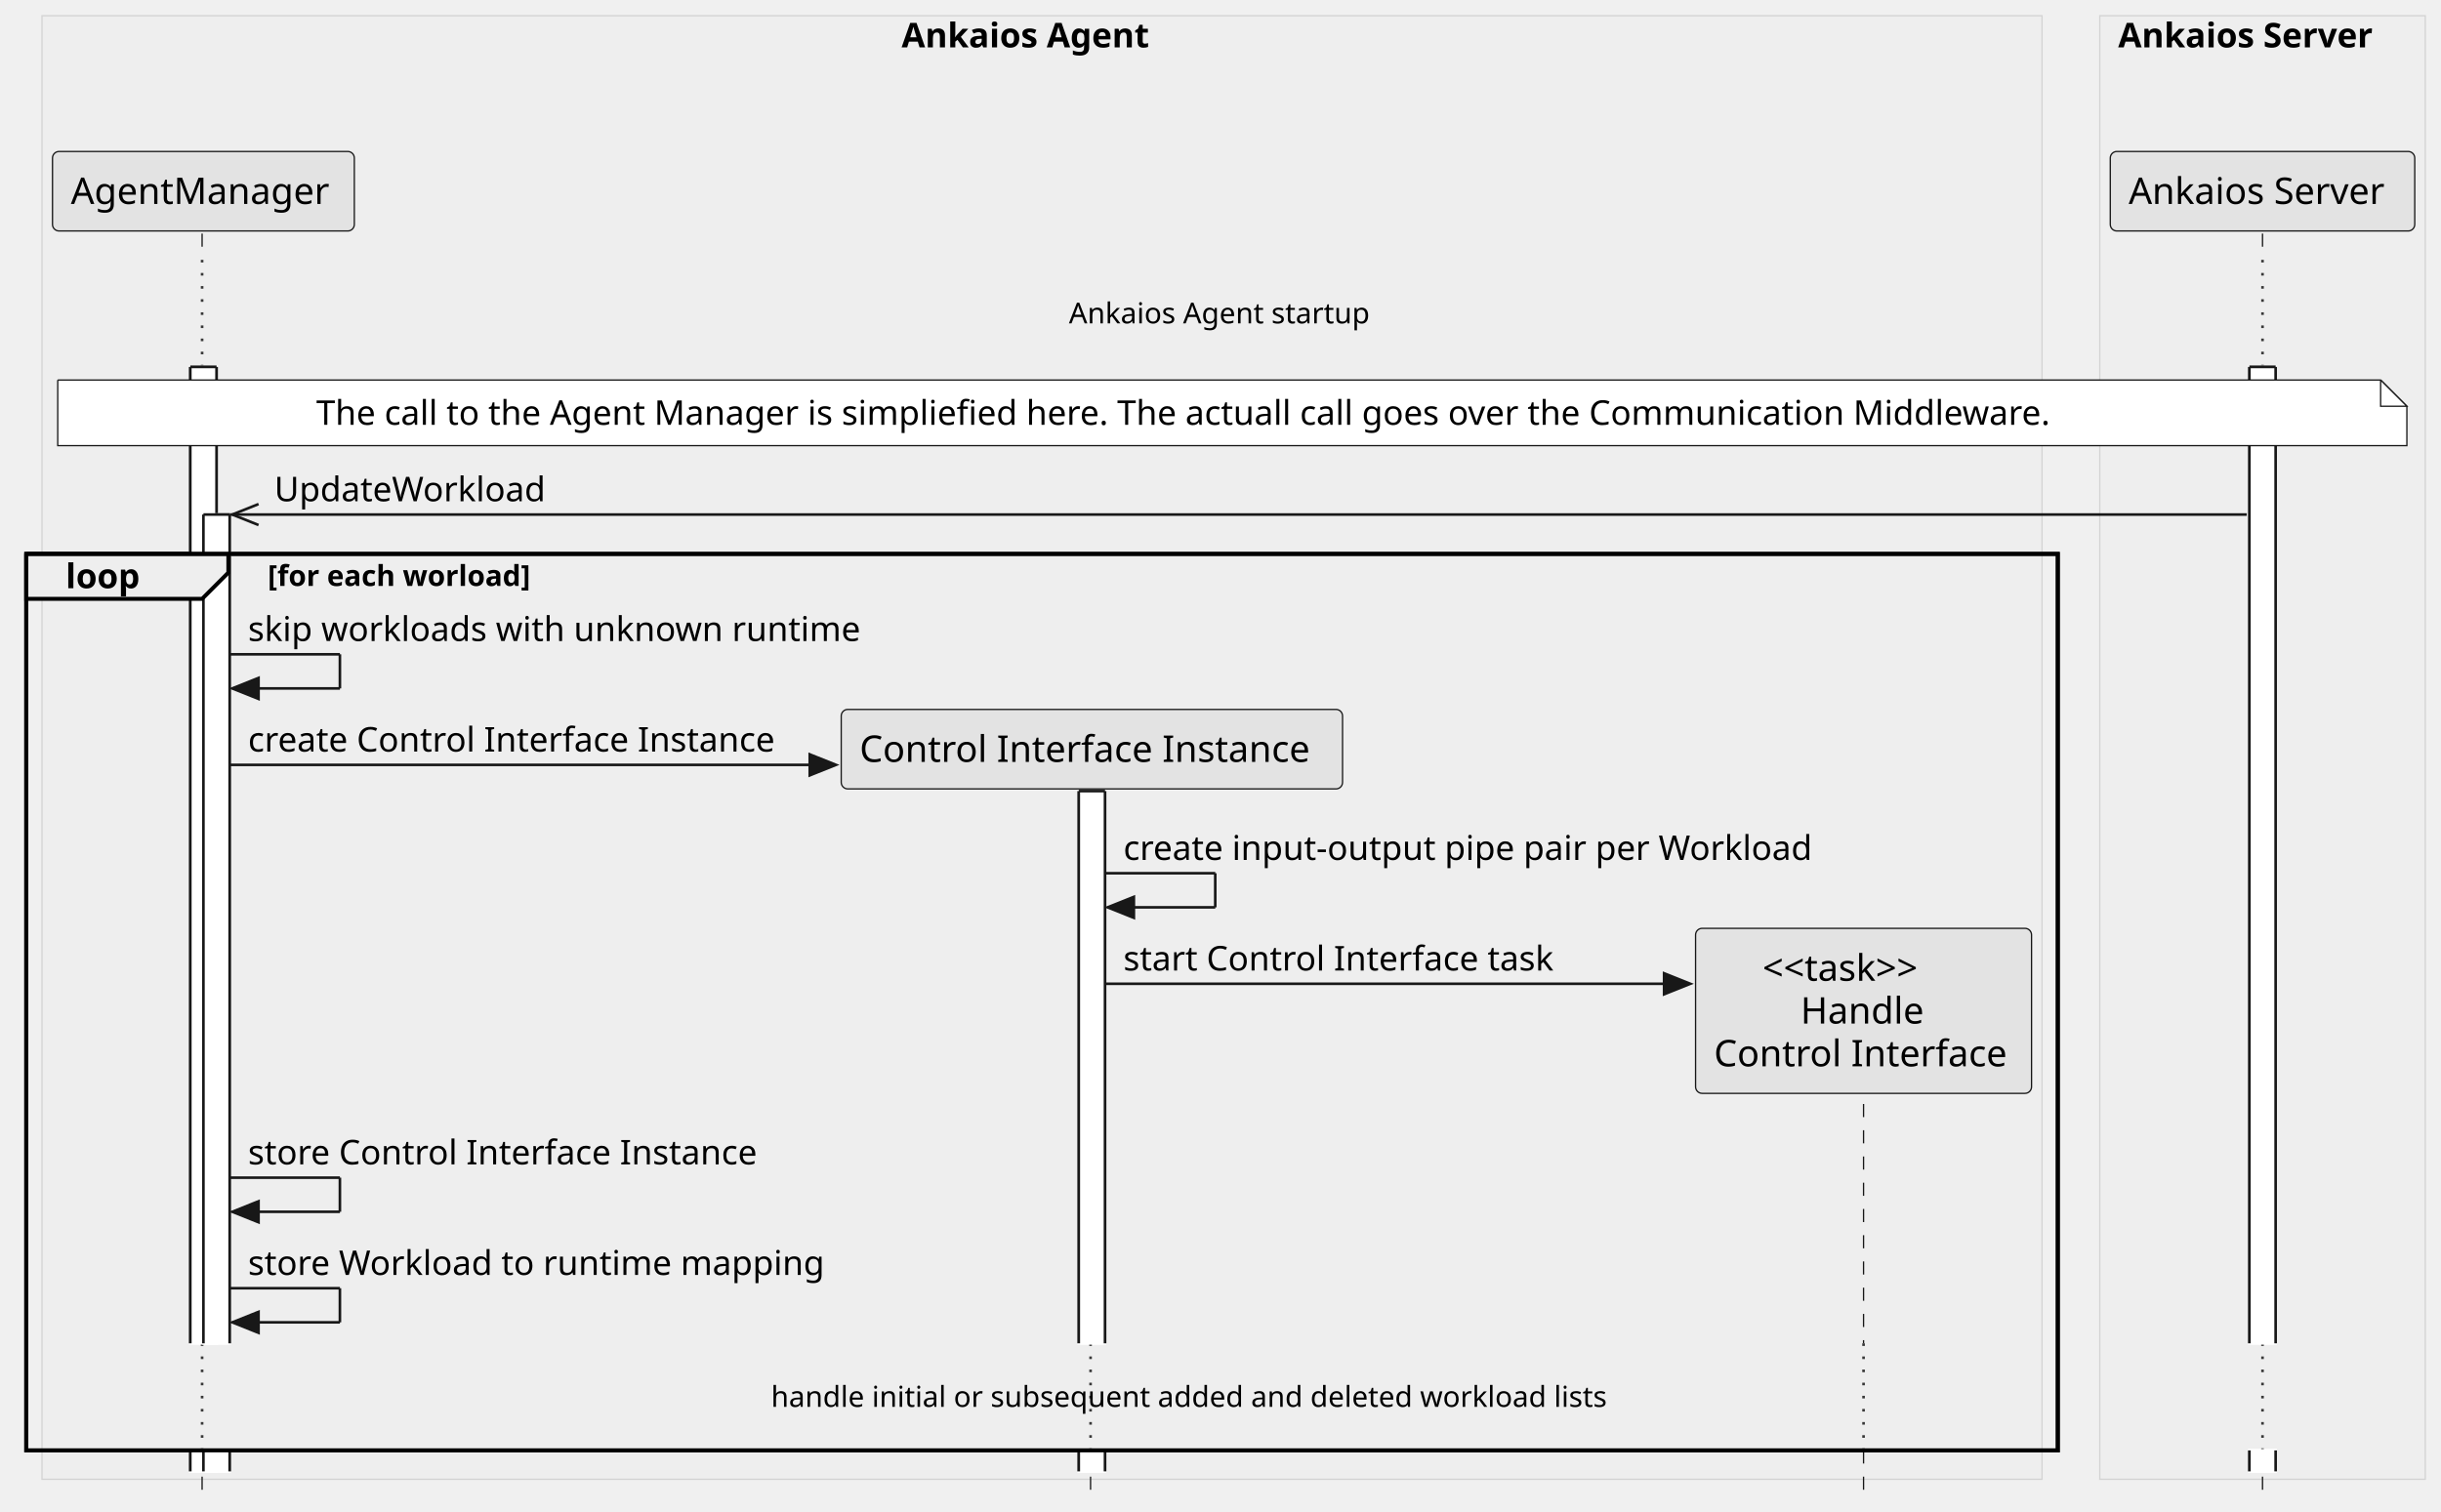
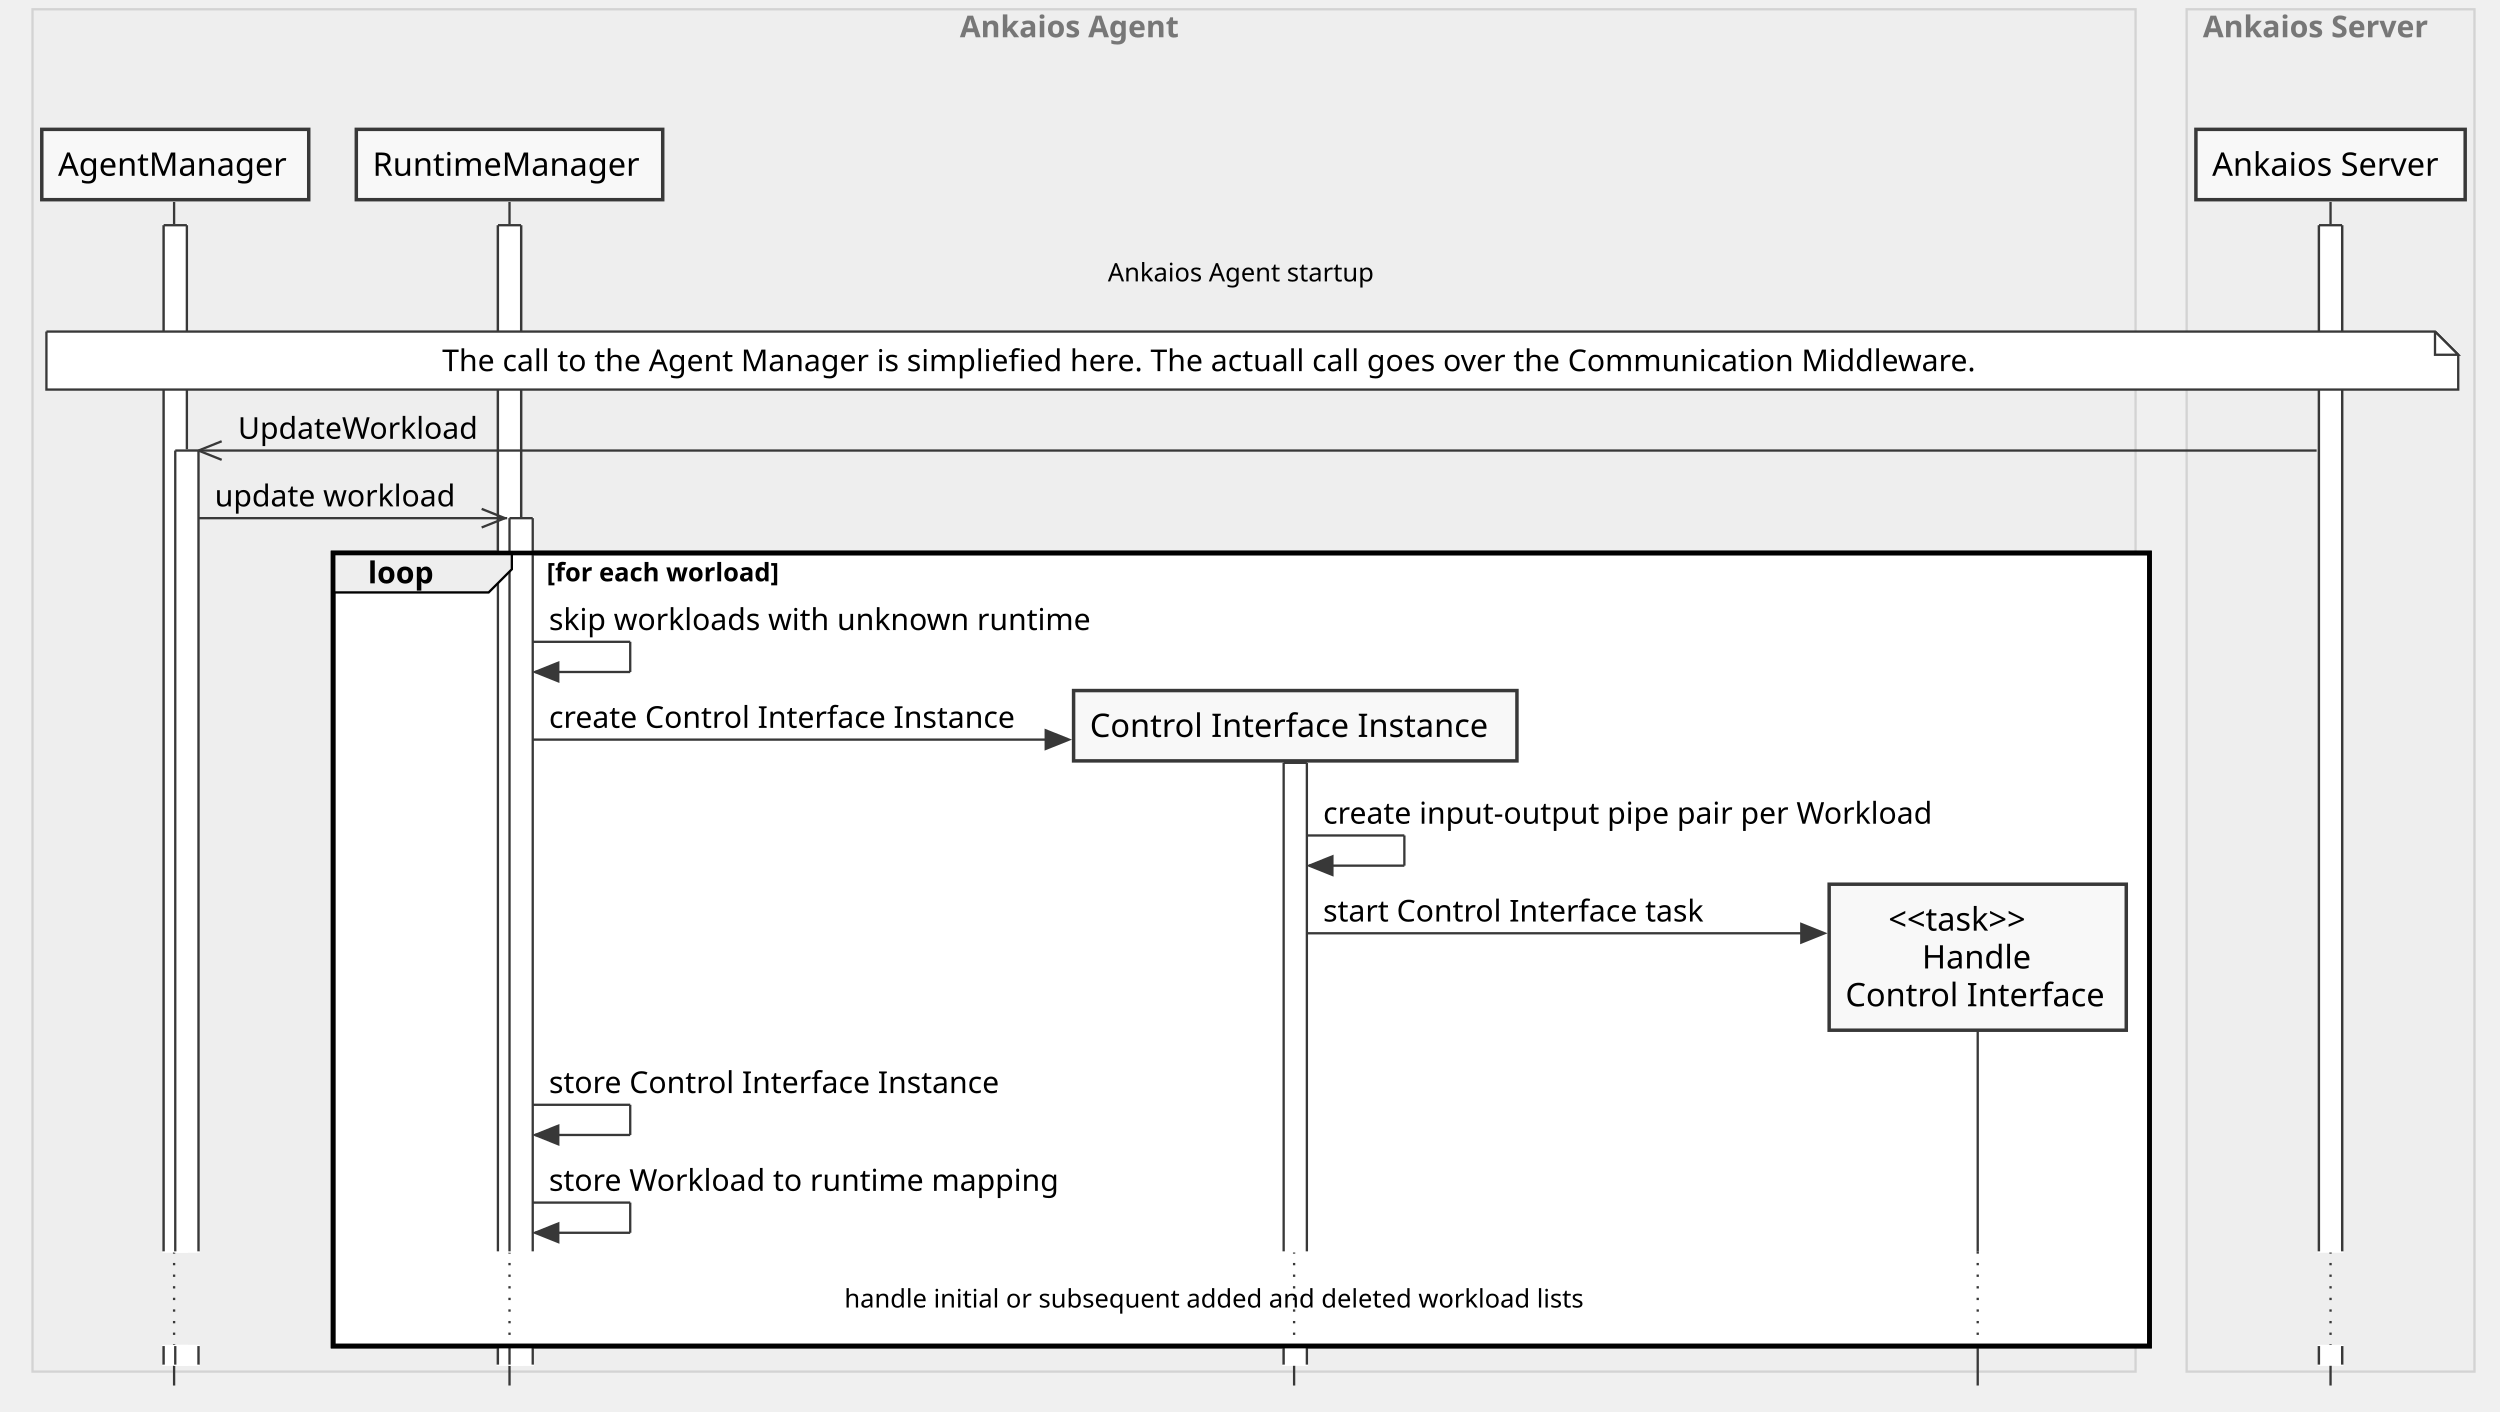
- <svg xmlns="http://www.w3.org/2000/svg" contentStyleType="text/css" height="576px" preserveAspectRatio="none" style="width:930px;height:576px;background:#FFFFFF;" version="1.1" viewBox="0 0 930 576" width="930px" zoomAndPan="magnify">
+ <svg xmlns="http://www.w3.org/2000/svg" contentScriptType="application/ecmascript" contentStyleType="text/css" height="608px" preserveAspectRatio="none" style="width:1077px;height:608px;" version="1.1" viewBox="0 0 1077 608" width="1077px" zoomAndPan="magnify">
  <defs />
  <g>
-     <rect fill="#EEEEEE" height="557.75" style="stroke:#D3D3D3;stroke-width:0.5;" width="762" x="16" y="6" />
-     <text fill="#000000" font-family="sans-serif" font-size="13" font-weight="bold" lengthAdjust="spacing" textLength="107" x="343.5" y="18.067">Ankaios Agent</text>
-     <rect fill="#EEEEEE" height="557.75" style="stroke:#D3D3D3;stroke-width:0.5;" width="124" x="800" y="6" />
-     <text fill="#000000" font-family="sans-serif" font-size="13" font-weight="bold" lengthAdjust="spacing" textLength="110" x="807" y="18.067">Ankaios Server</text>
-     <rect fill="#FFFFFF" height="372.117" style="stroke:#FFFFFF;stroke-width:1.0;" width="10" x="72.5" y="139.828" />
-     <line style="stroke:#181818;stroke-width:1.0;" x1="72.5" x2="72.5" y1="139.828" y2="511.945" />
-     <line style="stroke:#181818;stroke-width:1.0;" x1="82.5" x2="82.5" y1="139.828" y2="511.945" />
-     <line style="stroke:#181818;stroke-width:1.0;" x1="72.5" x2="82.5" y1="139.828" y2="139.828" />
-     <rect fill="#FFFFFF" height="8" style="stroke:#FFFFFF;stroke-width:1.0;" width="10" x="72.5" y="552.75" />
-     <line style="stroke:#181818;stroke-width:1.0;" x1="72.5" x2="72.5" y1="552.75" y2="560.75" />
-     <line style="stroke:#181818;stroke-width:1.0;" x1="82.5" x2="82.5" y1="552.75" y2="560.75" />
-     <rect fill="#FFFFFF" height="315.852" style="stroke:#FFFFFF;stroke-width:1.0;" width="10" x="77.5" y="196.094" />
-     <line style="stroke:#181818;stroke-width:1.0;" x1="77.5" x2="77.5" y1="196.094" y2="511.945" />
-     <line style="stroke:#181818;stroke-width:1.0;" x1="87.5" x2="87.5" y1="196.094" y2="511.945" />
-     <line style="stroke:#181818;stroke-width:1.0;" x1="77.5" x2="87.5" y1="196.094" y2="196.094" />
-     <rect fill="#FFFFFF" height="8" style="stroke:#FFFFFF;stroke-width:1.0;" width="10" x="77.5" y="552.75" />
-     <line style="stroke:#181818;stroke-width:1.0;" x1="77.5" x2="77.5" y1="552.75" y2="560.75" />
-     <line style="stroke:#181818;stroke-width:1.0;" x1="87.5" x2="87.5" y1="552.75" y2="560.75" />
-     <rect fill="#FFFFFF" height="210.453" style="stroke:#FFFFFF;stroke-width:1.0;" width="10" x="411" y="301.492" />
-     <line style="stroke:#181818;stroke-width:1.0;" x1="411" x2="411" y1="301.492" y2="511.945" />
-     <line style="stroke:#181818;stroke-width:1.0;" x1="421" x2="421" y1="301.492" y2="511.945" />
-     <line style="stroke:#181818;stroke-width:1.0;" x1="411" x2="421" y1="301.492" y2="301.492" />
-     <rect fill="#FFFFFF" height="8" style="stroke:#FFFFFF;stroke-width:1.0;" width="10" x="411" y="552.75" />
-     <line style="stroke:#181818;stroke-width:1.0;" x1="411" x2="411" y1="552.75" y2="560.75" />
-     <line style="stroke:#181818;stroke-width:1.0;" x1="421" x2="421" y1="552.75" y2="560.75" />
-     <rect fill="#FFFFFF" height="372.117" style="stroke:#FFFFFF;stroke-width:1.0;" width="10" x="857" y="139.828" />
-     <line style="stroke:#181818;stroke-width:1.0;" x1="857" x2="857" y1="139.828" y2="511.945" />
-     <line style="stroke:#181818;stroke-width:1.0;" x1="867" x2="867" y1="139.828" y2="511.945" />
-     <line style="stroke:#181818;stroke-width:1.0;" x1="857" x2="867" y1="139.828" y2="139.828" />
-     <rect fill="#FFFFFF" height="8" style="stroke:#FFFFFF;stroke-width:1.0;" width="10" x="857" y="552.75" />
-     <line style="stroke:#181818;stroke-width:1.0;" x1="857" x2="857" y1="552.75" y2="560.75" />
-     <line style="stroke:#181818;stroke-width:1.0;" x1="867" x2="867" y1="552.75" y2="560.75" />
-     <rect fill="none" height="341.656" style="stroke:#000000;stroke-width:1.5;" width="774" x="10" y="211.094" />
-     <line style="stroke:#181818;stroke-width:0.5;stroke-dasharray:5.0,5.0;" x1="77" x2="77" y1="89.023" y2="99.023" />
-     <line style="stroke:#383838;stroke-width:1.0;stroke-dasharray:1.0,4.0;" x1="77" x2="77" y1="99.023" y2="139.828" />
-     <line style="stroke:#181818;stroke-width:0.5;stroke-dasharray:5.0,5.0;" x1="77" x2="77" y1="139.828" y2="511.945" />
-     <line style="stroke:#383838;stroke-width:1.0;stroke-dasharray:1.0,4.0;" x1="77" x2="77" y1="511.945" y2="552.75" />
-     <line style="stroke:#181818;stroke-width:0.5;stroke-dasharray:5.0,5.0;" x1="77" x2="77" y1="552.75" y2="569.75" />
-     <line style="stroke:#181818;stroke-width:0.5;stroke-dasharray:5.0,5.0;" x1="415.5" x2="415.5" y1="301.008" y2="511.945" />
-     <line style="stroke:#383838;stroke-width:1.0;stroke-dasharray:1.0,4.0;" x1="415.5" x2="415.5" y1="511.945" y2="552.75" />
-     <line style="stroke:#181818;stroke-width:0.5;stroke-dasharray:5.0,5.0;" x1="415.5" x2="415.5" y1="552.75" y2="569.75" />
-     <line style="stroke:#181818;stroke-width:0.5;stroke-dasharray:5.0,5.0;" x1="710" x2="710" y1="400.734" y2="511.945" />
-     <line style="stroke:#383838;stroke-width:1.0;stroke-dasharray:1.0,4.0;" x1="710" x2="710" y1="511.945" y2="552.75" />
-     <line style="stroke:#181818;stroke-width:0.5;stroke-dasharray:5.0,5.0;" x1="710" x2="710" y1="552.75" y2="569.75" />
-     <line style="stroke:#181818;stroke-width:0.5;stroke-dasharray:5.0,5.0;" x1="862" x2="862" y1="89.023" y2="99.023" />
-     <line style="stroke:#383838;stroke-width:1.0;stroke-dasharray:1.0,4.0;" x1="862" x2="862" y1="99.023" y2="139.828" />
-     <line style="stroke:#181818;stroke-width:0.5;stroke-dasharray:5.0,5.0;" x1="862" x2="862" y1="139.828" y2="511.945" />
-     <line style="stroke:#383838;stroke-width:1.0;stroke-dasharray:1.0,4.0;" x1="862" x2="862" y1="511.945" y2="552.75" />
-     <line style="stroke:#181818;stroke-width:0.5;stroke-dasharray:5.0,5.0;" x1="862" x2="862" y1="552.75" y2="569.75" />
-     <rect fill="#E3E3E3" height="30.297" rx="2.5" ry="2.5" style="stroke:#181818;stroke-width:0.5;" width="115" x="20" y="57.727" />
-     <text fill="#000000" font-family="sans-serif" font-size="14" lengthAdjust="spacing" textLength="101" x="27" y="77.722">AgentManager</text>
-     <rect fill="#E3E3E3" height="30.297" rx="2.5" ry="2.5" style="stroke:#181818;stroke-width:0.5;" width="116" x="804" y="57.727" />
-     <text fill="#000000" font-family="sans-serif" font-size="14" lengthAdjust="spacing" textLength="102" x="811" y="77.722">Ankaios Server</text>
-     <rect fill="#FFFFFF" height="372.117" style="stroke:#FFFFFF;stroke-width:1.0;" width="10" x="72.5" y="139.828" />
-     <line style="stroke:#181818;stroke-width:1.0;" x1="72.5" x2="72.5" y1="139.828" y2="511.945" />
-     <line style="stroke:#181818;stroke-width:1.0;" x1="82.5" x2="82.5" y1="139.828" y2="511.945" />
-     <line style="stroke:#181818;stroke-width:1.0;" x1="72.5" x2="82.5" y1="139.828" y2="139.828" />
-     <rect fill="#FFFFFF" height="8" style="stroke:#FFFFFF;stroke-width:1.0;" width="10" x="72.5" y="552.75" />
-     <line style="stroke:#181818;stroke-width:1.0;" x1="72.5" x2="72.5" y1="552.75" y2="560.75" />
-     <line style="stroke:#181818;stroke-width:1.0;" x1="82.5" x2="82.5" y1="552.75" y2="560.75" />
-     <rect fill="#FFFFFF" height="315.852" style="stroke:#FFFFFF;stroke-width:1.0;" width="10" x="77.5" y="196.094" />
-     <line style="stroke:#181818;stroke-width:1.0;" x1="77.5" x2="77.5" y1="196.094" y2="511.945" />
-     <line style="stroke:#181818;stroke-width:1.0;" x1="87.5" x2="87.5" y1="196.094" y2="511.945" />
-     <line style="stroke:#181818;stroke-width:1.0;" x1="77.5" x2="87.5" y1="196.094" y2="196.094" />
-     <rect fill="#FFFFFF" height="8" style="stroke:#FFFFFF;stroke-width:1.0;" width="10" x="77.5" y="552.75" />
-     <line style="stroke:#181818;stroke-width:1.0;" x1="77.5" x2="77.5" y1="552.75" y2="560.75" />
-     <line style="stroke:#181818;stroke-width:1.0;" x1="87.5" x2="87.5" y1="552.75" y2="560.75" />
-     <rect fill="#FFFFFF" height="210.453" style="stroke:#FFFFFF;stroke-width:1.0;" width="10" x="411" y="301.492" />
-     <line style="stroke:#181818;stroke-width:1.0;" x1="411" x2="411" y1="301.492" y2="511.945" />
-     <line style="stroke:#181818;stroke-width:1.0;" x1="421" x2="421" y1="301.492" y2="511.945" />
-     <line style="stroke:#181818;stroke-width:1.0;" x1="411" x2="421" y1="301.492" y2="301.492" />
-     <rect fill="#FFFFFF" height="8" style="stroke:#FFFFFF;stroke-width:1.0;" width="10" x="411" y="552.75" />
-     <line style="stroke:#181818;stroke-width:1.0;" x1="411" x2="411" y1="552.75" y2="560.75" />
-     <line style="stroke:#181818;stroke-width:1.0;" x1="421" x2="421" y1="552.75" y2="560.75" />
-     <rect fill="#FFFFFF" height="372.117" style="stroke:#FFFFFF;stroke-width:1.0;" width="10" x="857" y="139.828" />
-     <line style="stroke:#181818;stroke-width:1.0;" x1="857" x2="857" y1="139.828" y2="511.945" />
-     <line style="stroke:#181818;stroke-width:1.0;" x1="867" x2="867" y1="139.828" y2="511.945" />
-     <line style="stroke:#181818;stroke-width:1.0;" x1="857" x2="867" y1="139.828" y2="139.828" />
-     <rect fill="#FFFFFF" height="8" style="stroke:#FFFFFF;stroke-width:1.0;" width="10" x="857" y="552.75" />
-     <line style="stroke:#181818;stroke-width:1.0;" x1="857" x2="857" y1="552.75" y2="560.75" />
-     <line style="stroke:#181818;stroke-width:1.0;" x1="867" x2="867" y1="552.75" y2="560.75" />
-     <text fill="#000000" font-family="sans-serif" font-size="11" lengthAdjust="spacing" textLength="125" x="407.25" y="123.234">Ankaios Agent startup</text>
-     <path d="M22,144.828 L22,169.828 L917,169.828 L917,154.828 L907,144.828 L22,144.828 " fill="#FFFFFF" style="stroke:#181818;stroke-width:0.5;" />
-     <path d="M907,144.828 L907,154.828 L917,154.828 L907,144.828 " fill="#FFFFFF" style="stroke:#181818;stroke-width:0.5;" />
-     <text fill="#000000" font-family="sans-serif" font-size="13" lengthAdjust="spacing" textLength="689" x="120.5" y="161.895">The call to the Agent Manager is simpliefied here. The actuall call goes over the Communication Middleware.</text>
-     <line style="stroke:#181818;stroke-width:1.0;" x1="88.5" x2="98.5" y1="196.094" y2="192.094" />
-     <line style="stroke:#181818;stroke-width:1.0;" x1="88.5" x2="98.5" y1="196.094" y2="200.094" />
-     <line style="stroke:#181818;stroke-width:1.0;" x1="87.5" x2="856" y1="196.094" y2="196.094" />
-     <text fill="#000000" font-family="sans-serif" font-size="13" lengthAdjust="spacing" textLength="105" x="104.5" y="191.028">UpdateWorkload</text>
-     <path d="M10,211.094 L87,211.094 L87,218.227 L77,228.227 L10,228.227 L10,211.094 " fill="#EEEEEE" style="stroke:#000000;stroke-width:1.5;" />
-     <rect fill="none" height="341.656" style="stroke:#000000;stroke-width:1.5;" width="774" x="10" y="211.094" />
-     <text fill="#000000" font-family="sans-serif" font-size="13" font-weight="bold" lengthAdjust="spacing" textLength="32" x="25" y="224.161">loop</text>
-     <text fill="#000000" font-family="sans-serif" font-size="11" font-weight="bold" lengthAdjust="spacing" textLength="119" x="102" y="223.304">[for each worload]</text>
-     <line style="stroke:#181818;stroke-width:1.0;" x1="87.5" x2="129.5" y1="249.359" y2="249.359" />
-     <line style="stroke:#181818;stroke-width:1.0;" x1="129.5" x2="129.5" y1="249.359" y2="262.359" />
-     <line style="stroke:#181818;stroke-width:1.0;" x1="88.5" x2="129.5" y1="262.359" y2="262.359" />
-     <polygon fill="#181818" points="98.5,258.359,88.5,262.359,98.5,266.359" style="stroke:#181818;stroke-width:1.0;" />
-     <text fill="#000000" font-family="sans-serif" font-size="13" lengthAdjust="spacing" textLength="235" x="94.5" y="244.293">skip workloads with unknown runtime</text>
-     <polygon fill="#181818" points="308.5,287.492,318.5,291.492,308.5,295.492" style="stroke:#181818;stroke-width:1.0;" />
-     <line style="stroke:#181818;stroke-width:1.0;" x1="87.5" x2="314.5" y1="291.492" y2="291.492" />
-     <text fill="#000000" font-family="sans-serif" font-size="13" lengthAdjust="spacing" textLength="209" x="94.5" y="286.426">create Control Interface Instance</text>
-     <rect fill="#E3E3E3" height="30.297" rx="2.5" ry="2.5" style="stroke:#181818;stroke-width:0.5;" width="191" x="320.5" y="270.359" />
-     <text fill="#000000" font-family="sans-serif" font-size="14" lengthAdjust="spacing" textLength="177" x="327.5" y="290.354">Control Interface Instance</text>
-     <line style="stroke:#181818;stroke-width:1.0;" x1="421" x2="463" y1="332.789" y2="332.789" />
-     <line style="stroke:#181818;stroke-width:1.0;" x1="463" x2="463" y1="332.789" y2="345.789" />
-     <line style="stroke:#181818;stroke-width:1.0;" x1="422" x2="463" y1="345.789" y2="345.789" />
-     <polygon fill="#181818" points="432,341.789,422,345.789,432,349.789" style="stroke:#181818;stroke-width:1.0;" />
-     <text fill="#000000" font-family="sans-serif" font-size="13" lengthAdjust="spacing" textLength="270" x="428" y="327.723">create input-output pipe pair per Workload</text>
-     <polygon fill="#181818" points="634,370.922,644,374.922,634,378.922" style="stroke:#181818;stroke-width:1.0;" />
-     <line style="stroke:#181818;stroke-width:1.0;" x1="421" x2="640" y1="374.922" y2="374.922" />
-     <text fill="#000000" font-family="sans-serif" font-size="13" lengthAdjust="spacing" textLength="171" x="428" y="369.856">start Control Interface task</text>
-     <rect fill="#E3E3E3" height="62.891" rx="2.5" ry="2.5" style="stroke:#181818;stroke-width:0.5;" width="128" x="646" y="353.789" />
-     <text fill="#000000" font-family="sans-serif" font-size="14" lengthAdjust="spacing" textLength="77" x="671.5" y="373.784">&lt;&lt;task&gt;&gt;</text>
-     <text fill="#000000" font-family="sans-serif" font-size="14" lengthAdjust="spacing" textLength="48" x="686" y="390.081">Handle</text>
-     <text fill="#000000" font-family="sans-serif" font-size="14" lengthAdjust="spacing" textLength="114" x="653" y="406.378">Control Interface</text>
-     <line style="stroke:#181818;stroke-width:1.0;" x1="87.5" x2="129.5" y1="448.812" y2="448.812" />
-     <line style="stroke:#181818;stroke-width:1.0;" x1="129.5" x2="129.5" y1="448.812" y2="461.812" />
-     <line style="stroke:#181818;stroke-width:1.0;" x1="88.5" x2="129.5" y1="461.812" y2="461.812" />
-     <polygon fill="#181818" points="98.5,457.812,88.5,461.812,98.5,465.812" style="stroke:#181818;stroke-width:1.0;" />
-     <text fill="#000000" font-family="sans-serif" font-size="13" lengthAdjust="spacing" textLength="201" x="94.5" y="443.747">store Control Interface Instance</text>
-     <line style="stroke:#181818;stroke-width:1.0;" x1="87.5" x2="129.5" y1="490.945" y2="490.945" />
-     <line style="stroke:#181818;stroke-width:1.0;" x1="129.5" x2="129.5" y1="490.945" y2="503.945" />
-     <line style="stroke:#181818;stroke-width:1.0;" x1="88.5" x2="129.5" y1="503.945" y2="503.945" />
-     <polygon fill="#181818" points="98.5,499.945,88.5,503.945,98.5,507.945" style="stroke:#181818;stroke-width:1.0;" />
-     <text fill="#000000" font-family="sans-serif" font-size="13" lengthAdjust="spacing" textLength="226" x="94.5" y="485.879">store Workload to runtime mapping</text>
-     <text fill="#000000" font-family="sans-serif" font-size="11" lengthAdjust="spacing" textLength="352" x="293.75" y="536.156">handle initial or subsequent added and deleted workload lists</text>
+     <rect fill="#EEEEEE" height="586.883" style="stroke: #D3D3D3; stroke-width: 1.0;" width="906" x="14" y="4" />
+     <text fill="#777777" font-family="sans-serif" font-size="13" font-weight="bold" lengthAdjust="spacingAndGlyphs" textLength="107" x="413.5" y="16.067">Ankaios Agent</text>
+     <rect fill="#EEEEEE" height="586.883" style="stroke: #D3D3D3; stroke-width: 1.0;" width="124" x="942" y="4" />
+     <text fill="#777777" font-family="sans-serif" font-size="13" font-weight="bold" lengthAdjust="spacingAndGlyphs" textLength="110" x="949" y="16.067">Ankaios Server</text>
+     <rect fill="#FFFFFF" height="442.055" style="stroke: #FFFFFF; stroke-width: 1.0;" width="10" x="70.5" y="97.023" />
+     <line style="stroke: #383838; stroke-width: 1.0;" x1="70.5" x2="70.5" y1="97.023" y2="539.078" />
+     <line style="stroke: #383838; stroke-width: 1.0;" x1="80.5" x2="80.5" y1="97.023" y2="539.078" />
+     <line style="stroke: #383838; stroke-width: 1.0;" x1="70.5" x2="80.5" y1="97.023" y2="97.023" />
+     <rect fill="#FFFFFF" height="8" style="stroke: #FFFFFF; stroke-width: 1.0;" width="10" x="70.5" y="579.883" />
+     <line style="stroke: #383838; stroke-width: 1.0;" x1="70.5" x2="70.5" y1="579.883" y2="587.883" />
+     <line style="stroke: #383838; stroke-width: 1.0;" x1="80.5" x2="80.5" y1="579.883" y2="587.883" />
+     <rect fill="#FFFFFF" height="344.984" style="stroke: #FFFFFF; stroke-width: 1.0;" width="10" x="75.5" y="194.094" />
+     <line style="stroke: #383838; stroke-width: 1.0;" x1="75.5" x2="75.5" y1="194.094" y2="539.078" />
+     <line style="stroke: #383838; stroke-width: 1.0;" x1="85.5" x2="85.5" y1="194.094" y2="539.078" />
+     <line style="stroke: #383838; stroke-width: 1.0;" x1="75.5" x2="85.5" y1="194.094" y2="194.094" />
+     <rect fill="#FFFFFF" height="8" style="stroke: #FFFFFF; stroke-width: 1.0;" width="10" x="75.5" y="579.883" />
+     <line style="stroke: #383838; stroke-width: 1.0;" x1="75.5" x2="75.5" y1="579.883" y2="587.883" />
+     <line style="stroke: #383838; stroke-width: 1.0;" x1="85.5" x2="85.5" y1="579.883" y2="587.883" />
+     <rect fill="#FFFFFF" height="442.055" style="stroke: #FFFFFF; stroke-width: 1.0;" width="10" x="214.5" y="97.023" />
+     <line style="stroke: #383838; stroke-width: 1.0;" x1="214.5" x2="214.5" y1="97.023" y2="539.078" />
+     <line style="stroke: #383838; stroke-width: 1.0;" x1="224.5" x2="224.5" y1="97.023" y2="539.078" />
+     <line style="stroke: #383838; stroke-width: 1.0;" x1="214.5" x2="224.5" y1="97.023" y2="97.023" />
+     <rect fill="#FFFFFF" height="8" style="stroke: #FFFFFF; stroke-width: 1.0;" width="10" x="214.5" y="579.883" />
+     <line style="stroke: #383838; stroke-width: 1.0;" x1="214.5" x2="214.5" y1="579.883" y2="587.883" />
+     <line style="stroke: #383838; stroke-width: 1.0;" x1="224.5" x2="224.5" y1="579.883" y2="587.883" />
+     <rect fill="#FFFFFF" height="315.852" style="stroke: #FFFFFF; stroke-width: 1.0;" width="10" x="219.5" y="223.227" />
+     <line style="stroke: #383838; stroke-width: 1.0;" x1="219.5" x2="219.5" y1="223.227" y2="539.078" />
+     <line style="stroke: #383838; stroke-width: 1.0;" x1="229.5" x2="229.5" y1="223.227" y2="539.078" />
+     <line style="stroke: #383838; stroke-width: 1.0;" x1="219.5" x2="229.5" y1="223.227" y2="223.227" />
+     <rect fill="#FFFFFF" height="8" style="stroke: #FFFFFF; stroke-width: 1.0;" width="10" x="219.5" y="579.883" />
+     <line style="stroke: #383838; stroke-width: 1.0;" x1="219.5" x2="219.5" y1="579.883" y2="587.883" />
+     <line style="stroke: #383838; stroke-width: 1.0;" x1="229.5" x2="229.5" y1="579.883" y2="587.883" />
+     <rect fill="#FFFFFF" height="210.453" style="stroke: #FFFFFF; stroke-width: 1.0;" width="10" x="553" y="328.625" />
+     <line style="stroke: #383838; stroke-width: 1.0;" x1="553" x2="553" y1="328.625" y2="539.078" />
+     <line style="stroke: #383838; stroke-width: 1.0;" x1="563" x2="563" y1="328.625" y2="539.078" />
+     <line style="stroke: #383838; stroke-width: 1.0;" x1="553" x2="563" y1="328.625" y2="328.625" />
+     <rect fill="#FFFFFF" height="8" style="stroke: #FFFFFF; stroke-width: 1.0;" width="10" x="553" y="579.883" />
+     <line style="stroke: #383838; stroke-width: 1.0;" x1="553" x2="553" y1="579.883" y2="587.883" />
+     <line style="stroke: #383838; stroke-width: 1.0;" x1="563" x2="563" y1="579.883" y2="587.883" />
+     <rect fill="#FFFFFF" height="442.055" style="stroke: #FFFFFF; stroke-width: 1.0;" width="10" x="999" y="97.023" />
+     <line style="stroke: #383838; stroke-width: 1.0;" x1="999" x2="999" y1="97.023" y2="539.078" />
+     <line style="stroke: #383838; stroke-width: 1.0;" x1="1009" x2="1009" y1="97.023" y2="539.078" />
+     <line style="stroke: #383838; stroke-width: 1.0;" x1="999" x2="1009" y1="97.023" y2="97.023" />
+     <rect fill="#FFFFFF" height="8" style="stroke: #FFFFFF; stroke-width: 1.0;" width="10" x="999" y="579.883" />
+     <line style="stroke: #383838; stroke-width: 1.0;" x1="999" x2="999" y1="579.883" y2="587.883" />
+     <line style="stroke: #383838; stroke-width: 1.0;" x1="1009" x2="1009" y1="579.883" y2="587.883" />
+     <rect fill="#FFFFFF" height="341.656" style="stroke: #000000; stroke-width: 2.0;" width="782.5" x="143.5" y="238.227" />
+     <line style="stroke: #383838; stroke-width: 1.0;" x1="75" x2="75" y1="87.023" y2="97.023" />
+     <line style="stroke: #383838; stroke-width: 1.0; stroke-dasharray: 1.0,4.0;" x1="75" x2="75" y1="97.023" y2="137.828" />
+     <line style="stroke: #383838; stroke-width: 1.0;" x1="75" x2="75" y1="137.828" y2="539.078" />
+     <line style="stroke: #383838; stroke-width: 1.0; stroke-dasharray: 1.0,4.0;" x1="75" x2="75" y1="539.078" y2="579.883" />
+     <line style="stroke: #383838; stroke-width: 1.0;" x1="75" x2="75" y1="579.883" y2="596.883" />
+     <line style="stroke: #383838; stroke-width: 1.0;" x1="219.5" x2="219.5" y1="87.023" y2="97.023" />
+     <line style="stroke: #383838; stroke-width: 1.0; stroke-dasharray: 1.0,4.0;" x1="219.5" x2="219.5" y1="97.023" y2="137.828" />
+     <line style="stroke: #383838; stroke-width: 1.0;" x1="219.5" x2="219.5" y1="137.828" y2="539.078" />
+     <line style="stroke: #383838; stroke-width: 1.0; stroke-dasharray: 1.0,4.0;" x1="219.5" x2="219.5" y1="539.078" y2="579.883" />
+     <line style="stroke: #383838; stroke-width: 1.0;" x1="219.5" x2="219.5" y1="579.883" y2="596.883" />
+     <line style="stroke: #383838; stroke-width: 1.0;" x1="557.5" x2="557.5" y1="328.141" y2="539.078" />
+     <line style="stroke: #383838; stroke-width: 1.0; stroke-dasharray: 1.0,4.0;" x1="557.5" x2="557.5" y1="539.078" y2="579.883" />
+     <line style="stroke: #383838; stroke-width: 1.0;" x1="557.5" x2="557.5" y1="579.883" y2="596.883" />
+     <line style="stroke: #383838; stroke-width: 1.0;" x1="852" x2="852" y1="427.867" y2="539.078" />
+     <line style="stroke: #383838; stroke-width: 1.0; stroke-dasharray: 1.0,4.0;" x1="852" x2="852" y1="539.078" y2="579.883" />
+     <line style="stroke: #383838; stroke-width: 1.0;" x1="852" x2="852" y1="579.883" y2="596.883" />
+     <line style="stroke: #383838; stroke-width: 1.0;" x1="1004" x2="1004" y1="87.023" y2="97.023" />
+     <line style="stroke: #383838; stroke-width: 1.0; stroke-dasharray: 1.0,4.0;" x1="1004" x2="1004" y1="97.023" y2="137.828" />
+     <line style="stroke: #383838; stroke-width: 1.0;" x1="1004" x2="1004" y1="137.828" y2="539.078" />
+     <line style="stroke: #383838; stroke-width: 1.0; stroke-dasharray: 1.0,4.0;" x1="1004" x2="1004" y1="539.078" y2="579.883" />
+     <line style="stroke: #383838; stroke-width: 1.0;" x1="1004" x2="1004" y1="579.883" y2="596.883" />
+     <rect fill="#F8F8F8" height="30.297" style="stroke: #383838; stroke-width: 1.5;" width="115" x="18" y="55.727" />
+     <text fill="#000000" font-family="sans-serif" font-size="14" lengthAdjust="spacingAndGlyphs" textLength="101" x="25" y="75.722">AgentManager</text>
+     <rect fill="#F8F8F8" height="30.297" style="stroke: #383838; stroke-width: 1.5;" width="132" x="153.5" y="55.727" />
+     <text fill="#000000" font-family="sans-serif" font-size="14" lengthAdjust="spacingAndGlyphs" textLength="118" x="160.5" y="75.722">RuntimeManager</text>
+     <rect fill="#F8F8F8" height="30.297" style="stroke: #383838; stroke-width: 1.5;" width="116" x="946" y="55.727" />
+     <text fill="#000000" font-family="sans-serif" font-size="14" lengthAdjust="spacingAndGlyphs" textLength="102" x="953" y="75.722">Ankaios Server</text>
+     <rect fill="#FFFFFF" height="442.055" style="stroke: #FFFFFF; stroke-width: 1.0;" width="10" x="70.5" y="97.023" />
+     <line style="stroke: #383838; stroke-width: 1.0;" x1="70.5" x2="70.5" y1="97.023" y2="539.078" />
+     <line style="stroke: #383838; stroke-width: 1.0;" x1="80.5" x2="80.5" y1="97.023" y2="539.078" />
+     <line style="stroke: #383838; stroke-width: 1.0;" x1="70.5" x2="80.5" y1="97.023" y2="97.023" />
+     <rect fill="#FFFFFF" height="8" style="stroke: #FFFFFF; stroke-width: 1.0;" width="10" x="70.5" y="579.883" />
+     <line style="stroke: #383838; stroke-width: 1.0;" x1="70.5" x2="70.5" y1="579.883" y2="587.883" />
+     <line style="stroke: #383838; stroke-width: 1.0;" x1="80.5" x2="80.5" y1="579.883" y2="587.883" />
+     <rect fill="#FFFFFF" height="344.984" style="stroke: #FFFFFF; stroke-width: 1.0;" width="10" x="75.5" y="194.094" />
+     <line style="stroke: #383838; stroke-width: 1.0;" x1="75.5" x2="75.5" y1="194.094" y2="539.078" />
+     <line style="stroke: #383838; stroke-width: 1.0;" x1="85.5" x2="85.5" y1="194.094" y2="539.078" />
+     <line style="stroke: #383838; stroke-width: 1.0;" x1="75.5" x2="85.5" y1="194.094" y2="194.094" />
+     <rect fill="#FFFFFF" height="8" style="stroke: #FFFFFF; stroke-width: 1.0;" width="10" x="75.5" y="579.883" />
+     <line style="stroke: #383838; stroke-width: 1.0;" x1="75.5" x2="75.5" y1="579.883" y2="587.883" />
+     <line style="stroke: #383838; stroke-width: 1.0;" x1="85.5" x2="85.5" y1="579.883" y2="587.883" />
+     <rect fill="#FFFFFF" height="442.055" style="stroke: #FFFFFF; stroke-width: 1.0;" width="10" x="214.5" y="97.023" />
+     <line style="stroke: #383838; stroke-width: 1.0;" x1="214.5" x2="214.5" y1="97.023" y2="539.078" />
+     <line style="stroke: #383838; stroke-width: 1.0;" x1="224.5" x2="224.5" y1="97.023" y2="539.078" />
+     <line style="stroke: #383838; stroke-width: 1.0;" x1="214.5" x2="224.5" y1="97.023" y2="97.023" />
+     <rect fill="#FFFFFF" height="8" style="stroke: #FFFFFF; stroke-width: 1.0;" width="10" x="214.5" y="579.883" />
+     <line style="stroke: #383838; stroke-width: 1.0;" x1="214.5" x2="214.5" y1="579.883" y2="587.883" />
+     <line style="stroke: #383838; stroke-width: 1.0;" x1="224.5" x2="224.5" y1="579.883" y2="587.883" />
+     <rect fill="#FFFFFF" height="315.852" style="stroke: #FFFFFF; stroke-width: 1.0;" width="10" x="219.5" y="223.227" />
+     <line style="stroke: #383838; stroke-width: 1.0;" x1="219.5" x2="219.5" y1="223.227" y2="539.078" />
+     <line style="stroke: #383838; stroke-width: 1.0;" x1="229.5" x2="229.5" y1="223.227" y2="539.078" />
+     <line style="stroke: #383838; stroke-width: 1.0;" x1="219.5" x2="229.5" y1="223.227" y2="223.227" />
+     <rect fill="#FFFFFF" height="8" style="stroke: #FFFFFF; stroke-width: 1.0;" width="10" x="219.5" y="579.883" />
+     <line style="stroke: #383838; stroke-width: 1.0;" x1="219.5" x2="219.5" y1="579.883" y2="587.883" />
+     <line style="stroke: #383838; stroke-width: 1.0;" x1="229.5" x2="229.5" y1="579.883" y2="587.883" />
+     <rect fill="#FFFFFF" height="210.453" style="stroke: #FFFFFF; stroke-width: 1.0;" width="10" x="553" y="328.625" />
+     <line style="stroke: #383838; stroke-width: 1.0;" x1="553" x2="553" y1="328.625" y2="539.078" />
+     <line style="stroke: #383838; stroke-width: 1.0;" x1="563" x2="563" y1="328.625" y2="539.078" />
+     <line style="stroke: #383838; stroke-width: 1.0;" x1="553" x2="563" y1="328.625" y2="328.625" />
+     <rect fill="#FFFFFF" height="8" style="stroke: #FFFFFF; stroke-width: 1.0;" width="10" x="553" y="579.883" />
+     <line style="stroke: #383838; stroke-width: 1.0;" x1="553" x2="553" y1="579.883" y2="587.883" />
+     <line style="stroke: #383838; stroke-width: 1.0;" x1="563" x2="563" y1="579.883" y2="587.883" />
+     <rect fill="#FFFFFF" height="442.055" style="stroke: #FFFFFF; stroke-width: 1.0;" width="10" x="999" y="97.023" />
+     <line style="stroke: #383838; stroke-width: 1.0;" x1="999" x2="999" y1="97.023" y2="539.078" />
+     <line style="stroke: #383838; stroke-width: 1.0;" x1="1009" x2="1009" y1="97.023" y2="539.078" />
+     <line style="stroke: #383838; stroke-width: 1.0;" x1="999" x2="1009" y1="97.023" y2="97.023" />
+     <rect fill="#FFFFFF" height="8" style="stroke: #FFFFFF; stroke-width: 1.0;" width="10" x="999" y="579.883" />
+     <line style="stroke: #383838; stroke-width: 1.0;" x1="999" x2="999" y1="579.883" y2="587.883" />
+     <line style="stroke: #383838; stroke-width: 1.0;" x1="1009" x2="1009" y1="579.883" y2="587.883" />
+     <text fill="#000000" font-family="sans-serif" font-size="11" lengthAdjust="spacingAndGlyphs" textLength="125" x="477.25" y="121.234">Ankaios Agent startup</text>
+     <path d="M20,142.828 L20,167.828 L1059,167.828 L1059,152.828 L1049,142.828 L20,142.828 " fill="#FFFFFF" style="stroke: #383838; stroke-width: 1.0;" />
+     <path d="M1049,142.828 L1049,152.828 L1059,152.828 L1049,142.828 " fill="#FFFFFF" style="stroke: #383838; stroke-width: 1.0;" />
+     <text fill="#000000" font-family="sans-serif" font-size="13" lengthAdjust="spacingAndGlyphs" textLength="689" x="190.5" y="159.895">The call to the Agent Manager is simpliefied here. The actuall call goes over the Communication Middleware.</text>
+     <line style="stroke: #383838; stroke-width: 1.0;" x1="85.5" x2="95.5" y1="194.094" y2="190.094" />
+     <line style="stroke: #383838; stroke-width: 1.0;" x1="85.5" x2="95.5" y1="194.094" y2="198.094" />
+     <line style="stroke: #383838; stroke-width: 1.0;" x1="85.5" x2="998" y1="194.094" y2="194.094" />
+     <text fill="#000000" font-family="sans-serif" font-size="13" lengthAdjust="spacingAndGlyphs" textLength="105" x="102.5" y="189.028">UpdateWorkload</text>
+     <line style="stroke: #383838; stroke-width: 1.0;" x1="217.5" x2="207.5" y1="223.227" y2="219.227" />
+     <line style="stroke: #383838; stroke-width: 1.0;" x1="217.5" x2="207.5" y1="223.227" y2="227.227" />
+     <line style="stroke: #383838; stroke-width: 1.0;" x1="85.5" x2="218.5" y1="223.227" y2="223.227" />
+     <text fill="#000000" font-family="sans-serif" font-size="13" lengthAdjust="spacingAndGlyphs" textLength="105" x="92.5" y="218.161">update workload</text>
+     <path d="M143.5,238.227 L220.5,238.227 L220.5,245.227 L210.5,255.227 L143.5,255.227 L143.5,238.227 " fill="#EEEEEE" style="stroke: #000000; stroke-width: 1.0;" />
+     <rect fill="none" height="341.656" style="stroke: #000000; stroke-width: 2.0;" width="782.5" x="143.5" y="238.227" />
+     <text fill="#000000" font-family="sans-serif" font-size="13" font-weight="bold" lengthAdjust="spacingAndGlyphs" textLength="32" x="158.5" y="251.293">loop</text>
+     <text fill="#000000" font-family="sans-serif" font-size="11" font-weight="bold" lengthAdjust="spacingAndGlyphs" textLength="119" x="235.5" y="250.437">[for each worload]</text>
+     <line style="stroke: #383838; stroke-width: 1.0;" x1="229.5" x2="271.5" y1="276.492" y2="276.492" />
+     <line style="stroke: #383838; stroke-width: 1.0;" x1="271.5" x2="271.5" y1="276.492" y2="289.492" />
+     <line style="stroke: #383838; stroke-width: 1.0;" x1="230.5" x2="271.5" y1="289.492" y2="289.492" />
+     <polygon fill="#383838" points="240.5,285.492,230.5,289.492,240.5,293.492" style="stroke: #383838; stroke-width: 1.0;" />
+     <text fill="#000000" font-family="sans-serif" font-size="13" lengthAdjust="spacingAndGlyphs" textLength="235" x="236.5" y="271.426">skip workloads with unknown runtime</text>
+     <polygon fill="#383838" points="450.5,314.625,460.5,318.625,450.5,322.625" style="stroke: #383838; stroke-width: 1.0;" />
+     <line style="stroke: #383838; stroke-width: 1.0;" x1="229.5" x2="456.5" y1="318.625" y2="318.625" />
+     <text fill="#000000" font-family="sans-serif" font-size="13" lengthAdjust="spacingAndGlyphs" textLength="209" x="236.5" y="313.559">create Control Interface Instance</text>
+     <rect fill="#F8F8F8" height="30.297" style="stroke: #383838; stroke-width: 1.5;" width="191" x="462.5" y="297.492" />
+     <text fill="#000000" font-family="sans-serif" font-size="14" lengthAdjust="spacingAndGlyphs" textLength="177" x="469.5" y="317.487">Control Interface Instance</text>
+     <line style="stroke: #383838; stroke-width: 1.0;" x1="563" x2="605" y1="359.922" y2="359.922" />
+     <line style="stroke: #383838; stroke-width: 1.0;" x1="605" x2="605" y1="359.922" y2="372.922" />
+     <line style="stroke: #383838; stroke-width: 1.0;" x1="564" x2="605" y1="372.922" y2="372.922" />
+     <polygon fill="#383838" points="574,368.922,564,372.922,574,376.922" style="stroke: #383838; stroke-width: 1.0;" />
+     <text fill="#000000" font-family="sans-serif" font-size="13" lengthAdjust="spacingAndGlyphs" textLength="270" x="570" y="354.856">create input-output pipe pair per Workload</text>
+     <polygon fill="#383838" points="776,398.055,786,402.055,776,406.055" style="stroke: #383838; stroke-width: 1.0;" />
+     <line style="stroke: #383838; stroke-width: 1.0;" x1="563" x2="782" y1="402.055" y2="402.055" />
+     <text fill="#000000" font-family="sans-serif" font-size="13" lengthAdjust="spacingAndGlyphs" textLength="171" x="570" y="396.989">start Control Interface task</text>
+     <rect fill="#F8F8F8" height="62.891" style="stroke: #383838; stroke-width: 1.5;" width="128" x="788" y="380.922" />
+     <text fill="#000000" font-family="sans-serif" font-size="14" lengthAdjust="spacingAndGlyphs" textLength="77" x="813.5" y="400.917">&lt;&lt;task&gt;&gt;</text>
+     <text fill="#000000" font-family="sans-serif" font-size="14" lengthAdjust="spacingAndGlyphs" textLength="48" x="828" y="417.214">Handle</text>
+     <text fill="#000000" font-family="sans-serif" font-size="14" lengthAdjust="spacingAndGlyphs" textLength="114" x="795" y="433.511">Control Interface</text>
+     <line style="stroke: #383838; stroke-width: 1.0;" x1="229.5" x2="271.5" y1="475.945" y2="475.945" />
+     <line style="stroke: #383838; stroke-width: 1.0;" x1="271.5" x2="271.5" y1="475.945" y2="488.945" />
+     <line style="stroke: #383838; stroke-width: 1.0;" x1="230.5" x2="271.5" y1="488.945" y2="488.945" />
+     <polygon fill="#383838" points="240.5,484.945,230.5,488.945,240.5,492.945" style="stroke: #383838; stroke-width: 1.0;" />
+     <text fill="#000000" font-family="sans-serif" font-size="13" lengthAdjust="spacingAndGlyphs" textLength="201" x="236.5" y="470.879">store Control Interface Instance</text>
+     <line style="stroke: #383838; stroke-width: 1.0;" x1="229.5" x2="271.5" y1="518.078" y2="518.078" />
+     <line style="stroke: #383838; stroke-width: 1.0;" x1="271.5" x2="271.5" y1="518.078" y2="531.078" />
+     <line style="stroke: #383838; stroke-width: 1.0;" x1="230.5" x2="271.5" y1="531.078" y2="531.078" />
+     <polygon fill="#383838" points="240.5,527.078,230.5,531.078,240.5,535.078" style="stroke: #383838; stroke-width: 1.0;" />
+     <text fill="#000000" font-family="sans-serif" font-size="13" lengthAdjust="spacingAndGlyphs" textLength="226" x="236.5" y="513.012">store Workload to runtime mapping</text>
+     <text fill="#000000" font-family="sans-serif" font-size="11" lengthAdjust="spacingAndGlyphs" textLength="352" x="363.75" y="563.289">handle initial or subsequent added and deleted workload lists</text>
  </g>
</svg>
